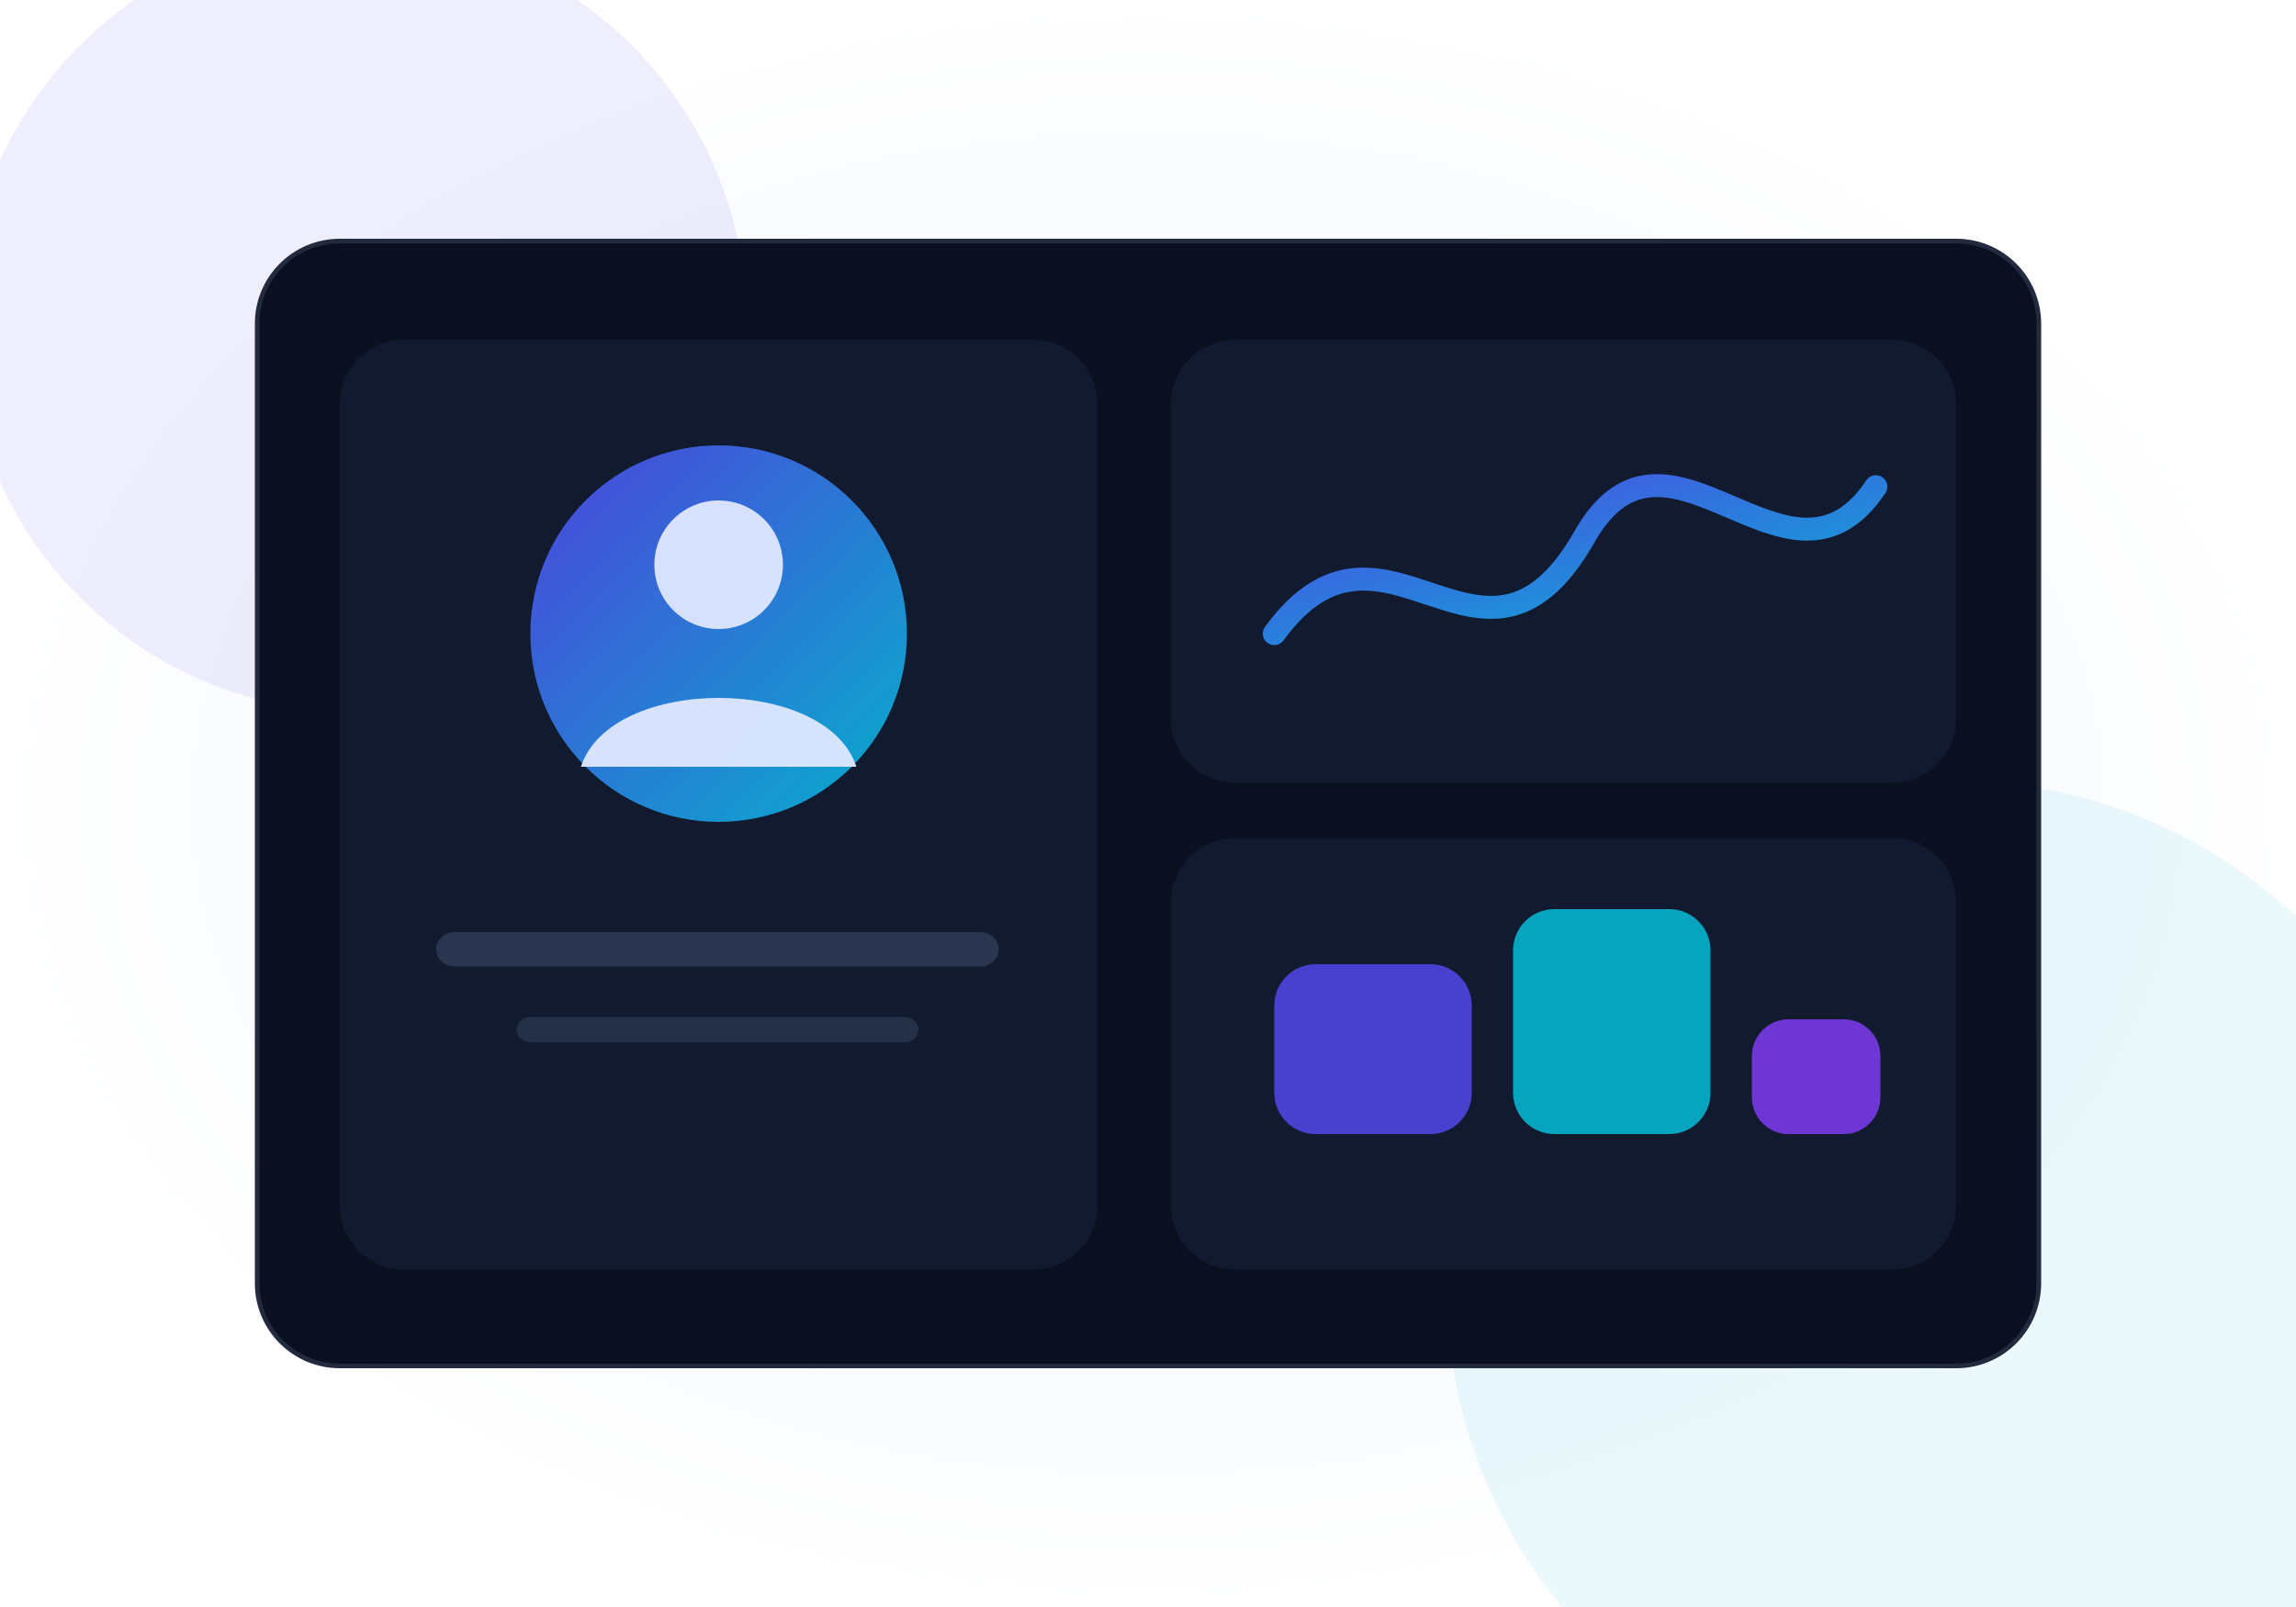
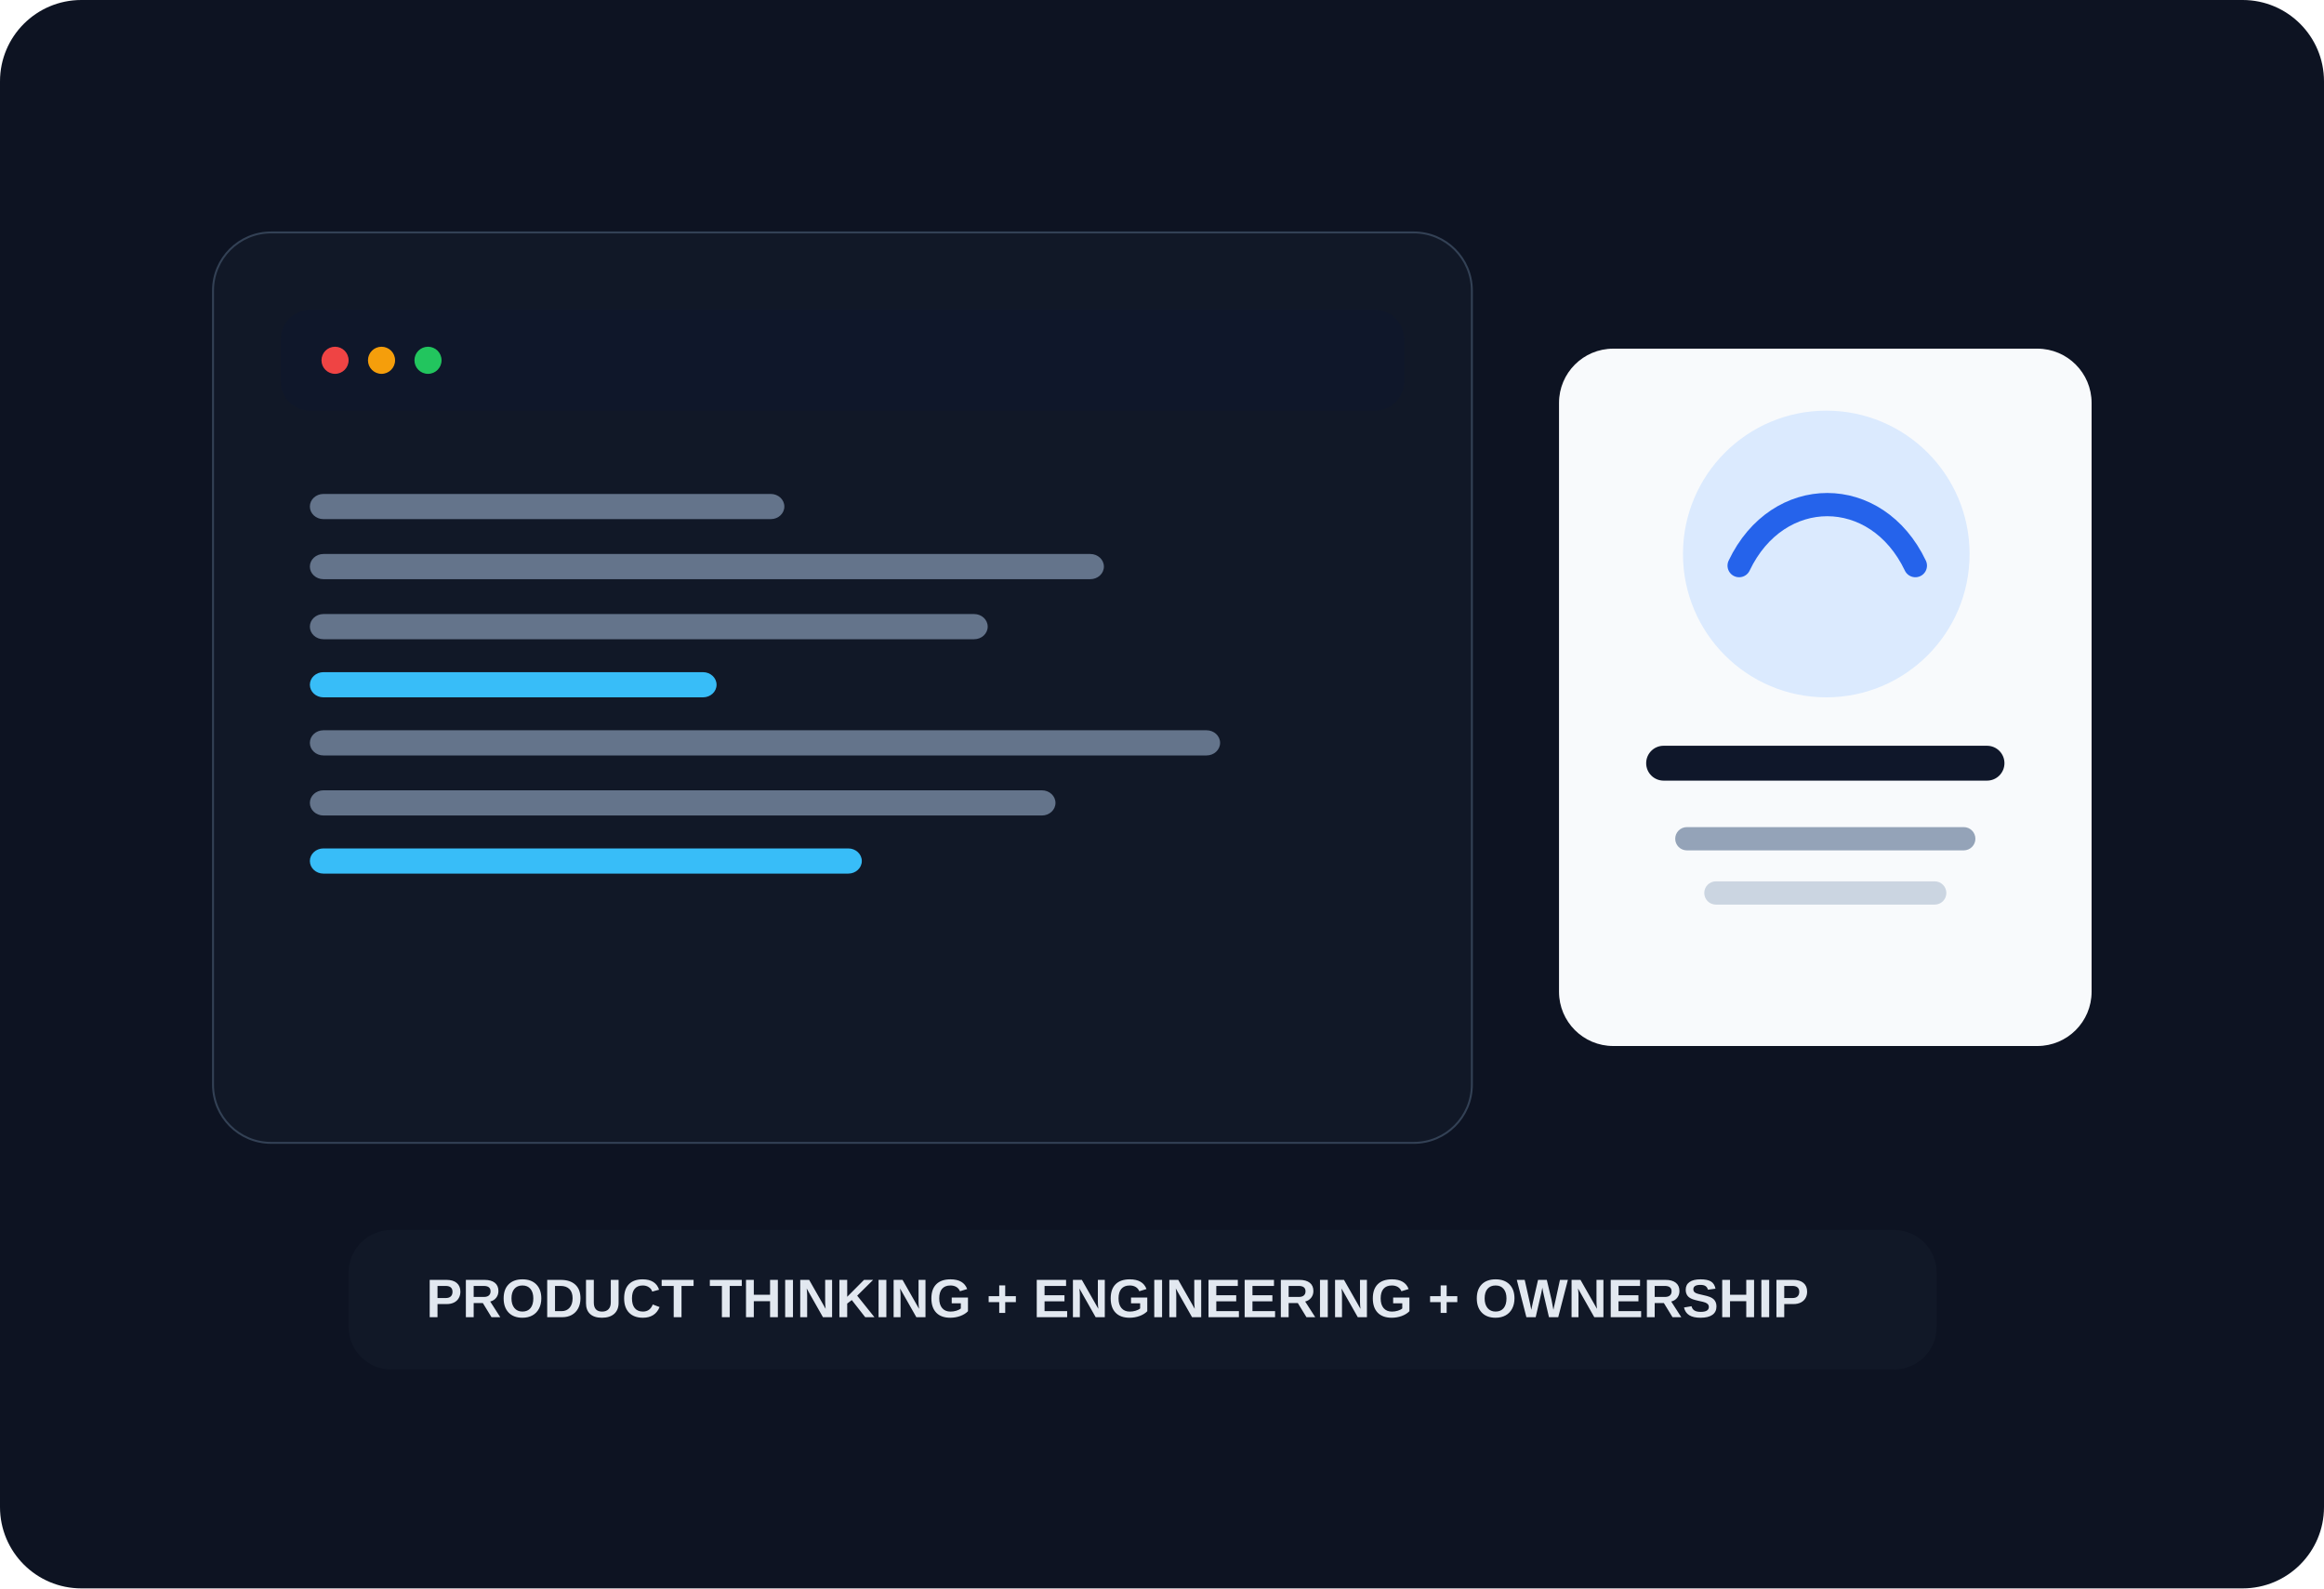
- <svg xmlns="http://www.w3.org/2000/svg" width="1000" height="700" viewBox="0 0 1000 700" fill="none">
-   <defs>
-     <linearGradient id="g" x1="0" y1="0" x2="1" y2="1">
-       <stop stop-color="#4F46E5" />
-       <stop offset="1" stop-color="#06B6D4" />
-     </linearGradient>
-     <radialGradient id="bg">
-       <stop stop-color="#EEF2FF" />
-       <stop offset=".65" stop-color="#F8FAFC" />
-       <stop offset="1" stop-color="#FFFFFF" />
-     </radialGradient>
-   </defs>
-   <rect width="1000" height="700" rx="64" fill="url(#bg)" />
-   <circle cx="155" cy="140" r="170" fill="#4F46E5" opacity=".09" />
-   <circle cx="850" cy="560" r="220" fill="#06B6D4" opacity=".08" />
-   <rect x="112" y="105" width="776" height="490" rx="36" fill="#0B1020" stroke="#222B3D" stroke-width="2" />
-   <rect x="148" y="148" width="330" height="405" rx="28" fill="#111A2E" />
-   <rect x="510" y="148" width="342" height="193" rx="28" fill="#111A2E" />
-   <rect x="510" y="365" width="342" height="188" rx="28" fill="#111A2E" />
-   <circle cx="313" cy="276" r="82" fill="url(#g)" opacity=".95" />
-   <circle cx="313" cy="246" r="28" fill="#E0E7FF" opacity=".95" />
-   <path d="M253 334 C266 294 360 294 373 334" fill="#E0E7FF" opacity=".95" />
-   <rect x="190" y="406" width="245" height="15" rx="8" fill="#2A3650" />
-   <rect x="225" y="443" width="175" height="11" rx="6" fill="#233047" />
-   <path d="M555 276 C603 210 646 311 690 234 C726 170 779 269 817 212" fill="none" stroke="url(#g)" stroke-width="10" stroke-linecap="round" />
-   <rect x="555" y="420" width="86" height="74" rx="18" fill="#4F46E5" opacity=".88" />
-   <rect x="659" y="396" width="86" height="98" rx="18" fill="#06B6D4" opacity=".88" />
-   <rect x="763" y="444" width="56" height="50" rx="16" fill="#7C3AED" opacity=".88" />
+ <svg xmlns="http://www.w3.org/2000/svg" viewBox="0 0 1200 820">
+   <rect width="1200" height="820" rx="42" fill="#0d1322" />
+   <rect x="110" y="120" width="650" height="470" rx="30" fill="#111827" stroke="#334155" />
+   <rect x="145" y="160" width="580" height="52" rx="15" fill="#0f172a" />
+   <circle cx="173" cy="186" r="7" fill="#ef4444" />
+   <circle cx="197" cy="186" r="7" fill="#f59e0b" />
+   <circle cx="221" cy="186" r="7" fill="#22c55e" />
+   <g fill="#64748b">
+     <rect x="160" y="255" width="245" height="13" rx="7" />
+     <rect x="160" y="286" width="410" height="13" rx="7" />
+     <rect x="160" y="317" width="350" height="13" rx="7" />
+     <rect x="160" y="377" width="470" height="13" rx="7" />
+     <rect x="160" y="408" width="385" height="13" rx="7" />
+   </g>
+   <g fill="#38bdf8">
+     <rect x="160" y="347" width="210" height="13" rx="7" />
+     <rect x="160" y="438" width="285" height="13" rx="7" />
+   </g>
+   <rect x="805" y="180" width="275" height="360" rx="28" fill="#f8fafc" />
+   <circle cx="943" cy="286" r="74" fill="#dbeafe" />
+   <path d="M898 292 C918 250 969 250 989 292" fill="none" stroke="#2563eb" stroke-width="12" stroke-linecap="round" />
+   <rect x="850" y="385" width="185" height="18" rx="9" fill="#0f172a" />
+   <rect x="865" y="427" width="155" height="12" rx="6" fill="#94a3b8" />
+   <rect x="880" y="455" width="125" height="12" rx="6" fill="#cbd5e1" />
+   <rect x="180" y="635" width="820" height="72" rx="22" fill="#111827" />
+   <text x="220" y="680" font-family="Arial" font-size="28" font-weight="700" fill="#e2e8f0">PRODUCT THINKING + ENGINEERING + OWNERSHIP</text>
</svg>
